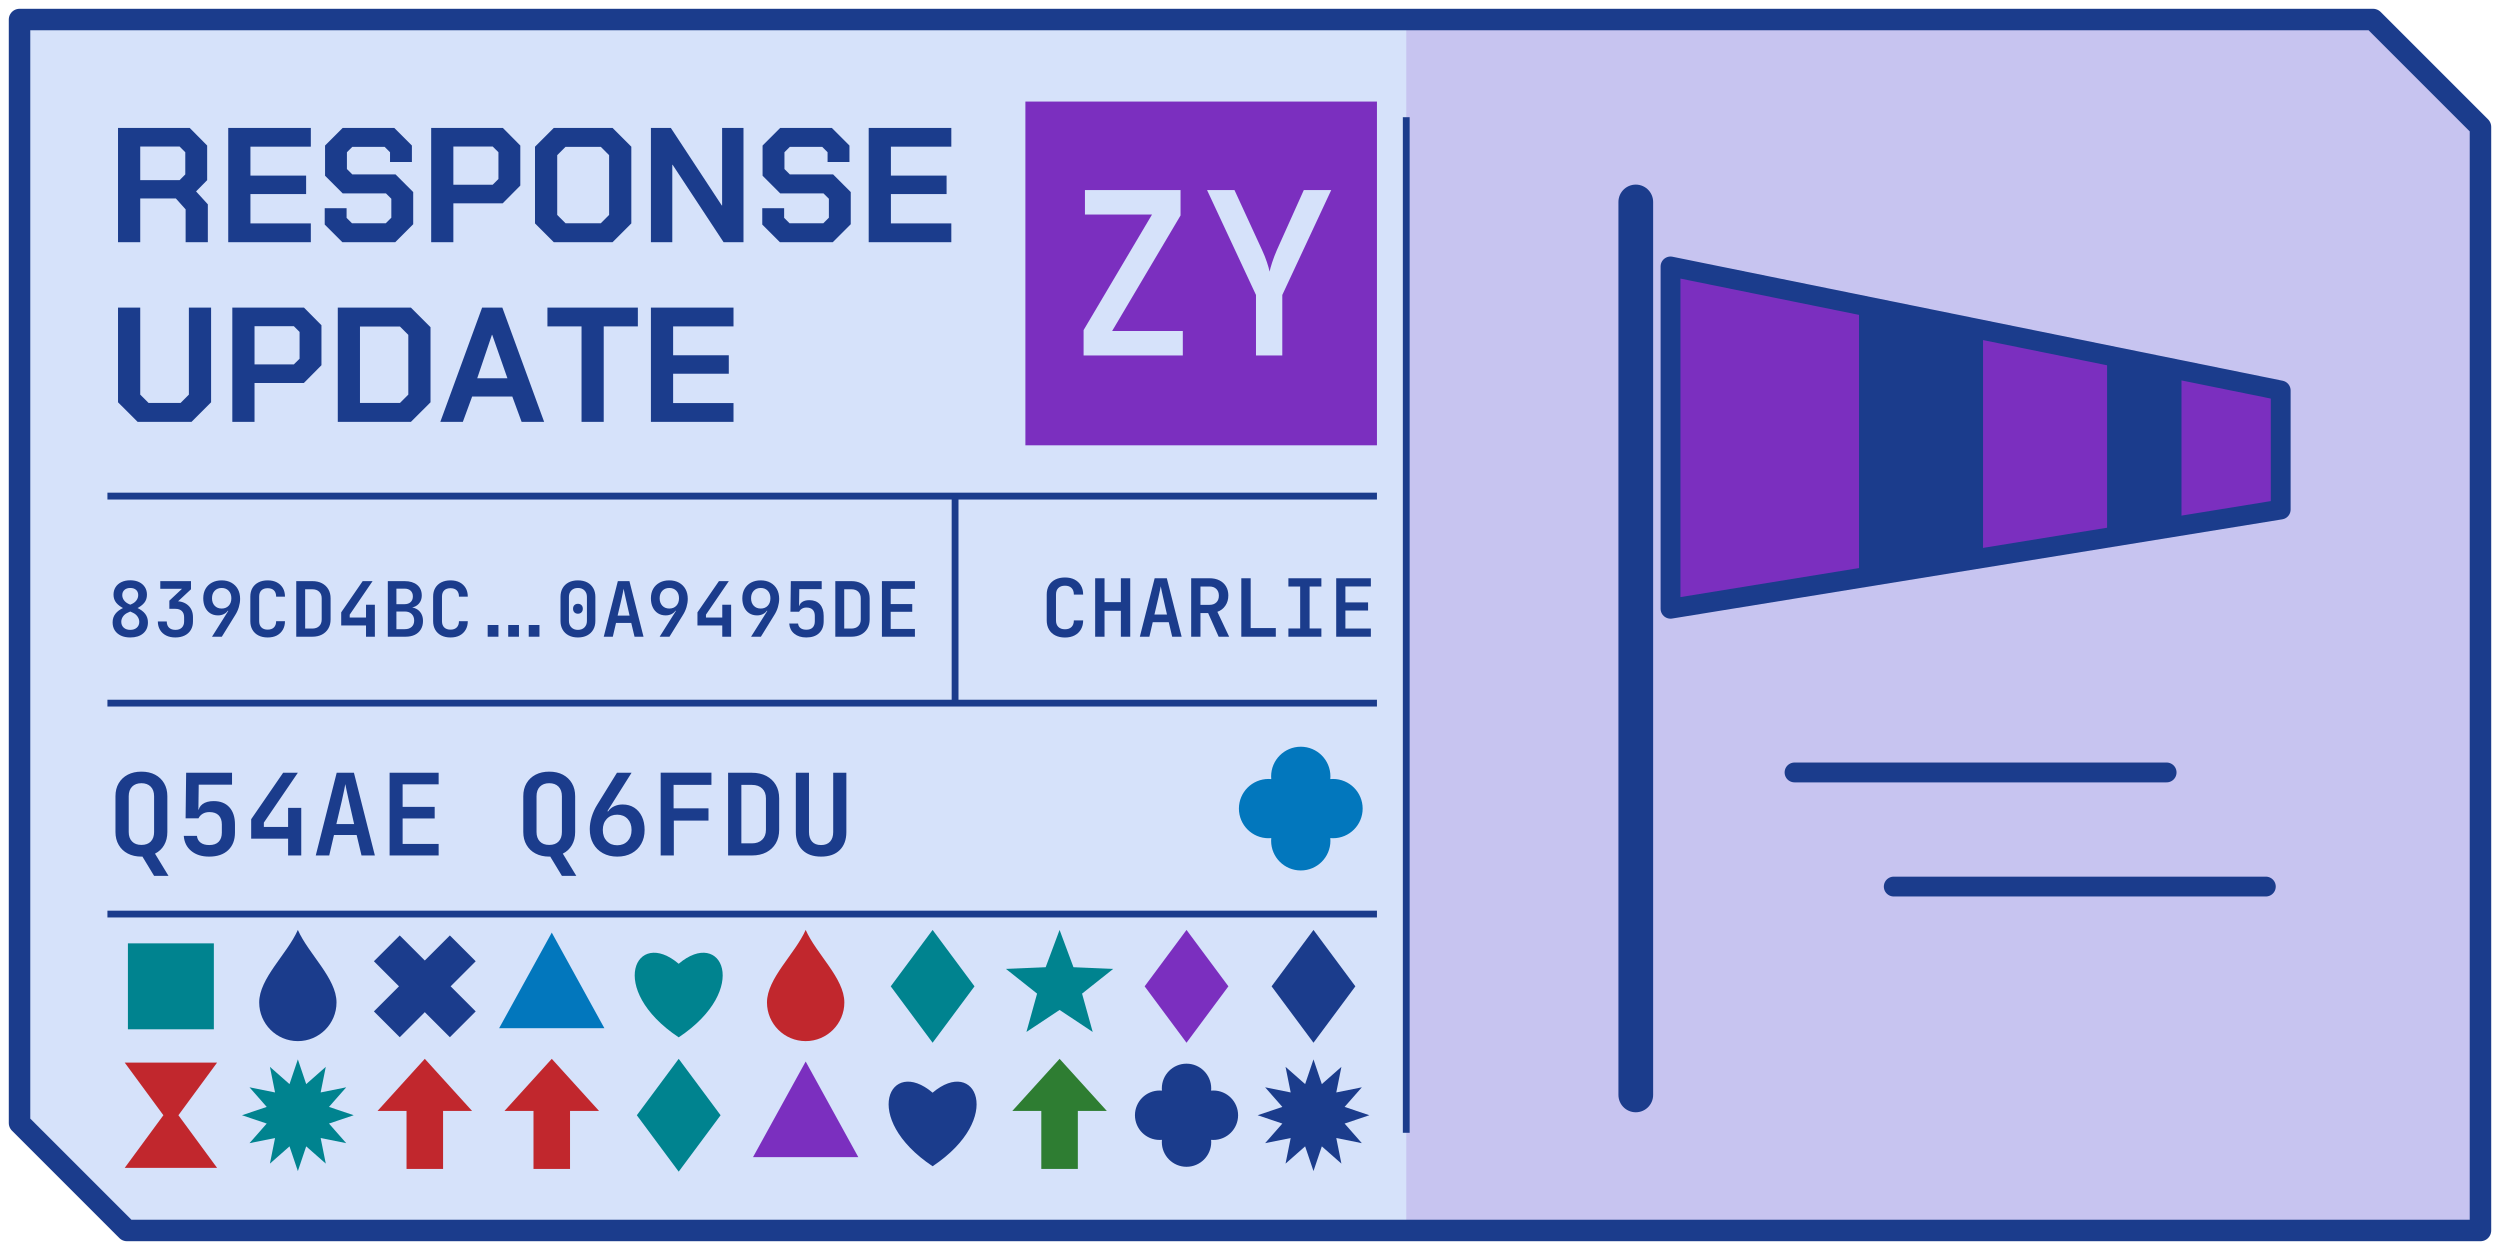
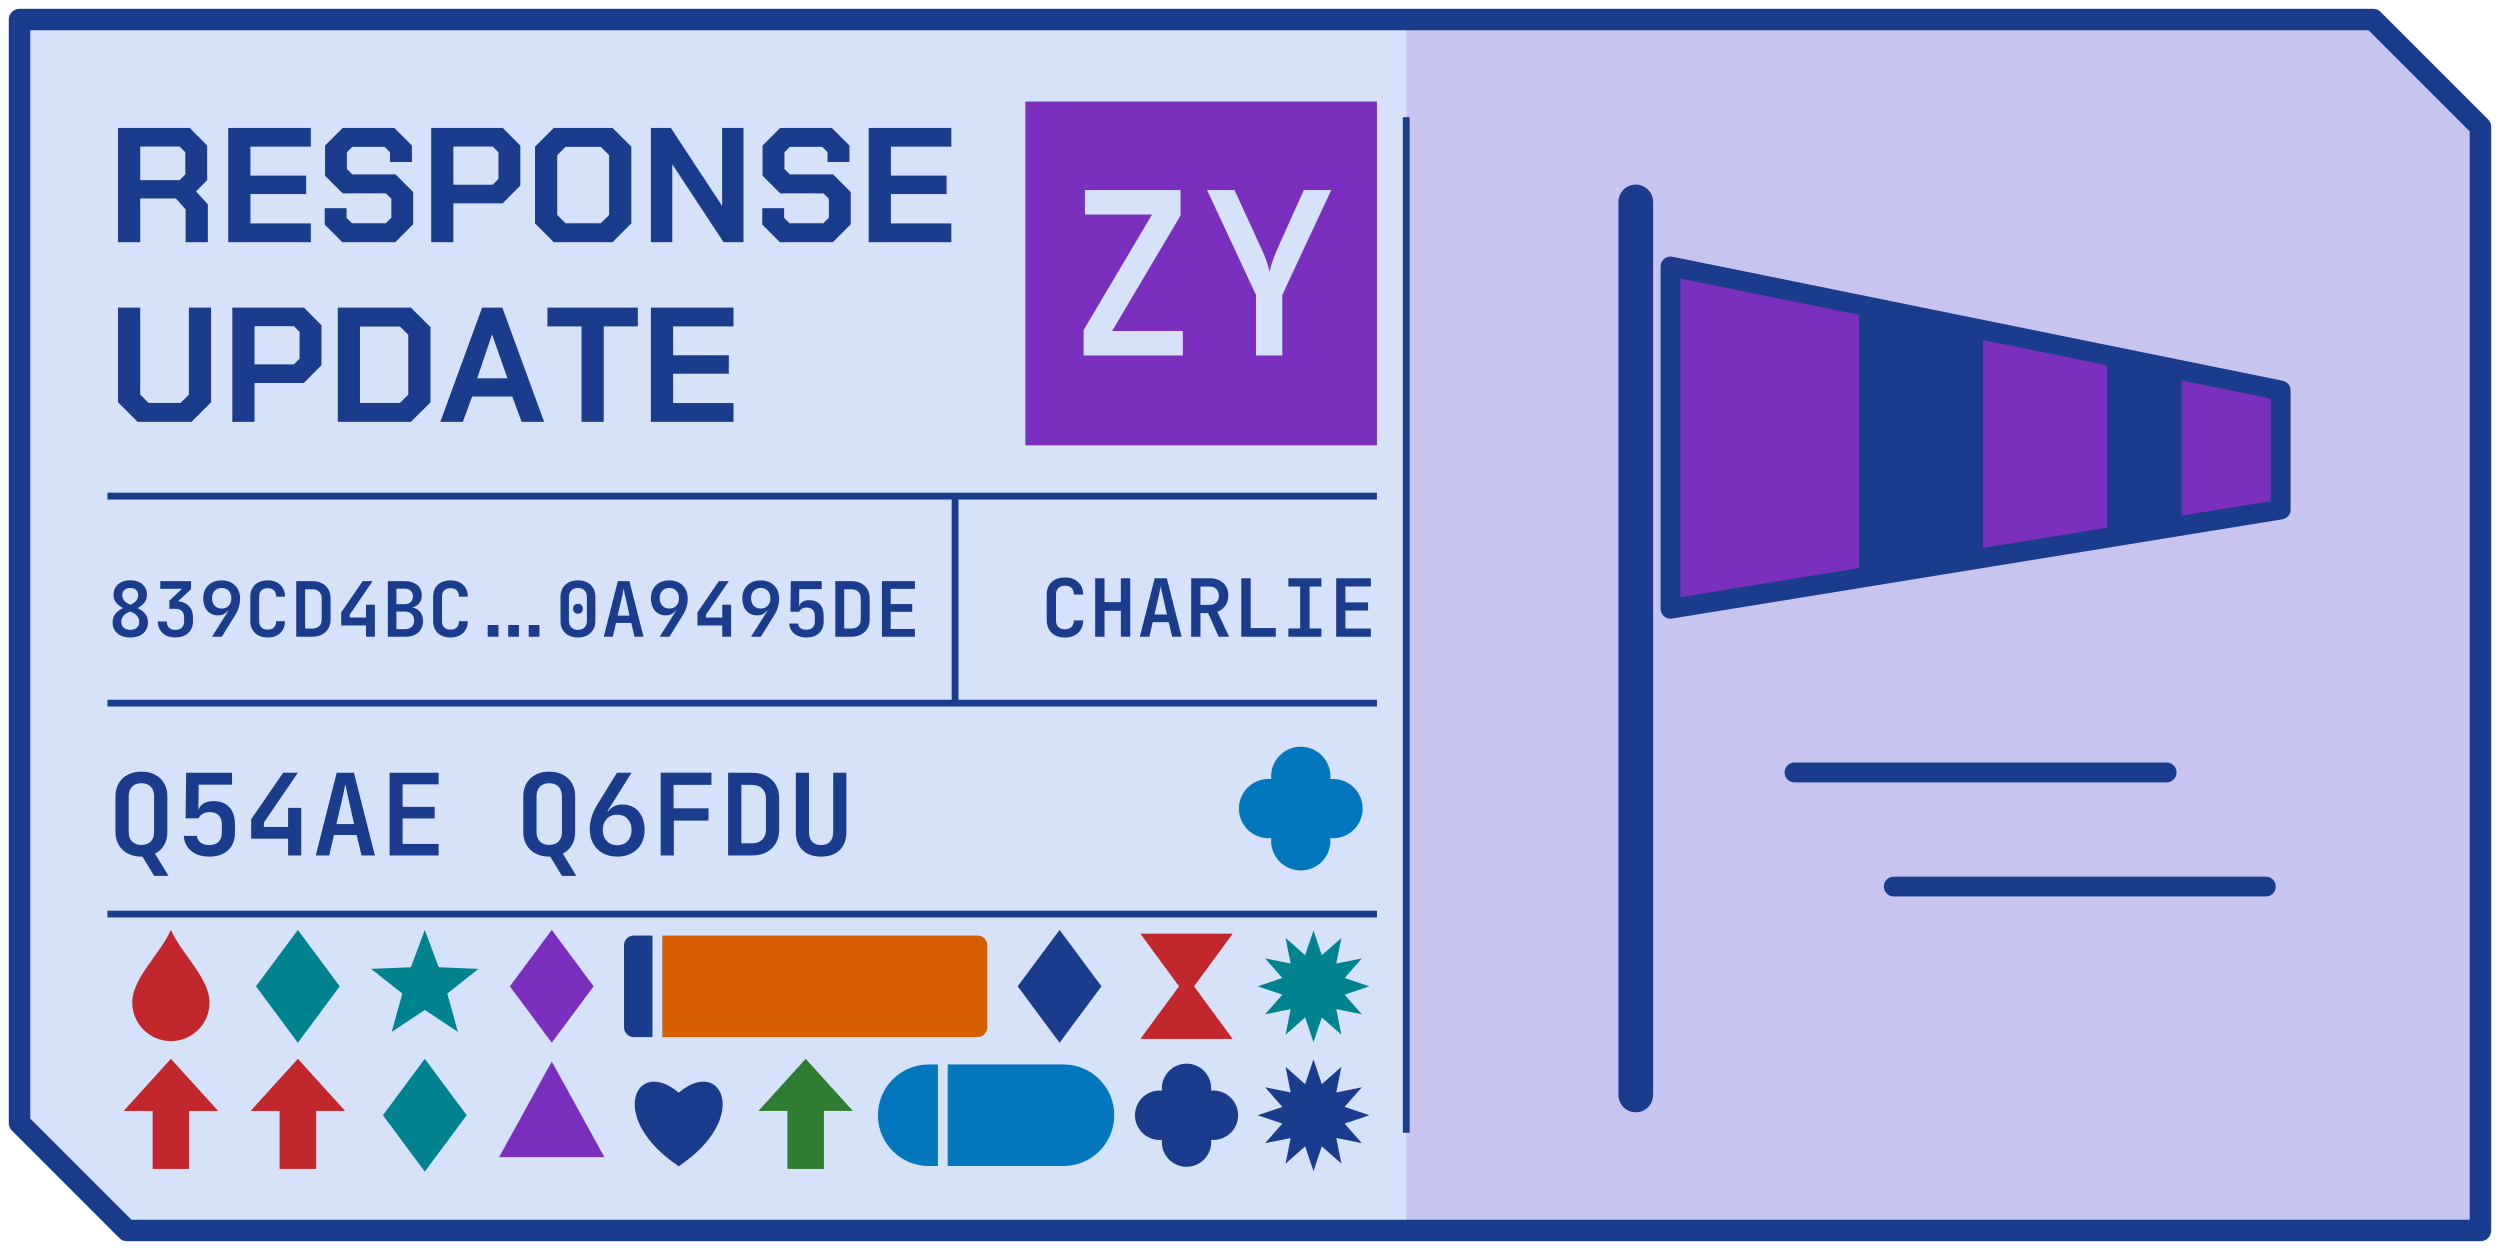
<svg xmlns="http://www.w3.org/2000/svg" viewBox="0 0 960 480" width="256" height="128">
  <defs>
    <clipPath id="c0">
      <path d="M7.5 7.5L911.25 7.5L952.5 48.75L952.5 472.5L952.5 472.5L48.75 472.5L7.5 431.25L7.5 7.5Z" />
    </clipPath>
    <clipPath id="c1">
      <path d="M540 0L952.5 0L952.5 480L540 480Z" />
+     </clipPath>
+     <clipPath id="c2">
+       <path d="M243.38 359.25L375.38 359.25L375.38 359.25C377.45 359.25 379.12 360.93 379.12 363L379.12 394.5L379.12 394.5C379.12 396.57 377.45 398.25 375.38 398.25L243.38 398.25L243.38 398.25C241.3 398.25 239.63 396.57 239.63 394.5L239.62 363L239.63 363C239.63 360.93 241.3 359.25 243.38 359.25Z" />
+     </clipPath>
+     <clipPath id="c3">
+       <path d="M356.63 408.75L408.38 408.75L408.38 408.75C419.14 408.75 427.88 417.48 427.88 428.25L427.88 428.25L427.88 428.25C427.88 439.02 419.14 447.75 408.38 447.75L356.63 447.75L356.63 447.75C345.86 447.75 337.12 439.02 337.12 428.25L337.12 428.25L337.12 428.25C337.12 417.48 345.86 408.75 356.63 408.75Z" />
    </clipPath>
  </defs>
  <path d="M7.5 7.5L911.25 7.5L952.5 48.75L952.5 472.5L952.5 472.5L48.75 472.5L7.5 431.25L7.5 7.5Z" fill="#D6E2FA" />
  <g clip-path="url(#c0)">
    <g clip-path="url(#c1)">
      <path d="M540 0L952.5 0L952.5 480L540 480Z" fill="#C7C4F0" />
    </g>
  </g>
  <path d="M628.14 77.55L628.14 420.45" fill="none" stroke="#1B3C8C" stroke-width="13.33" stroke-linecap="round" stroke-linejoin="round" />
  <path d="M641.48 102.32L875.79 149.94L875.79 195.66L641.48 233.76Z" fill="#7B2FBF" />
  <path d="M641.48 102.32L875.79 149.94L875.79 195.66L641.48 233.76Z" fill="none" stroke="#1B3C8C" stroke-width="7.62" stroke-linecap="round" stroke-linejoin="round" />
  <path d="M713.87 117.56L761.49 127.08L761.49 216.62L713.87 222.33ZM809.12 136.61L837.69 142.32L837.69 203.28L809.12 207.09Z" fill="#1B3C8C" />
  <path d="M689.1 296.62L831.98 296.62" fill="none" stroke="#1B3C8C" stroke-width="7.62" stroke-linecap="round" stroke-linejoin="round" />
  <path d="M727.2 340.44L870.08 340.44" fill="none" stroke="#1B3C8C" stroke-width="7.62" stroke-linecap="round" stroke-linejoin="round" />
  <path d="M540 45L540 435" fill="none" stroke="#1B3C8C" stroke-width="2.62" stroke-linejoin="round" />
  <path d="M79.81 78.46L79.81 93L71.28 93L71.28 80.4L67.52 76.2L53.85 76.2L53.85 93L45.32 93L45.32 49.12L72.85 49.12L79.55 55.89L79.55 69.18L75.29 73.5ZM53.85 69.18L68.96 69.18L71.15 66.98L71.15 58.46L68.96 56.26L53.85 56.26ZM87.64 49.12L119.36 49.12L119.36 56.33L96.17 56.33L96.17 67.42L117.55 67.42L117.55 74.51L96.17 74.51L96.17 85.79L119.36 85.79L119.36 93L87.64 93ZM124.69 86.23L124.69 79.96L133.09 79.96L133.09 83.66L135.16 85.73L148.14 85.73L150.27 83.6L150.27 76.32L148.2 74.26L131.59 74.26L124.82 67.48L124.82 55.89L131.59 49.12L151.4 49.12L158.17 55.89L158.17 62.22L149.77 62.22L149.77 58.46L147.7 56.39L135.29 56.39L133.22 58.46L133.22 64.91L135.29 66.98L151.9 66.98L158.67 73.75L158.67 86.1L151.78 93L131.46 93ZM165.57 49.12L193.09 49.12L199.8 55.89L199.8 71.25L193.03 78.08L174.09 78.08L174.09 93L165.57 93ZM189.2 70.93L191.4 68.74L191.4 58.46L189.2 56.26L174.09 56.26L174.09 70.93ZM205.44 85.79L205.44 56.33L212.65 49.12L235.22 49.12L242.43 56.33L242.43 85.79L235.22 93L212.65 93ZM230.71 85.73L233.9 82.53L233.9 59.59L230.71 56.39L217.16 56.39L213.97 59.59L213.97 82.53L217.16 85.73ZM249.95 49.12L257.6 49.12L277.16 78.89L277.29 78.89L277.29 49.12L285.5 49.12L285.5 93L277.85 93L258.29 63.28L258.16 63.28L258.16 93L249.95 93ZM292.71 86.23L292.71 79.96L301.11 79.96L301.11 83.66L303.18 85.73L316.16 85.73L318.29 83.6L318.29 76.32L316.22 74.26L299.6 74.26L292.83 67.48L292.83 55.89L299.6 49.12L319.42 49.12L326.19 55.89L326.19 62.22L317.79 62.22L317.79 58.46L315.72 56.39L303.3 56.39L301.23 58.46L301.23 64.91L303.3 66.98L319.92 66.98L326.69 73.75L326.69 86.1L319.79 93L299.48 93ZM333.58 49.12L365.31 49.12L365.31 56.33L342.11 56.33L342.11 67.42L363.49 67.42L363.49 74.51L342.11 74.51L342.11 85.79L365.31 85.79L365.31 93L333.58 93Z" fill="#1B3C8C" />
  <path d="M45.32 154.48L45.32 118.12L53.85 118.12L53.85 151.53L57.05 154.73L69.34 154.73L72.53 151.53L72.53 118.12L81.06 118.12L81.06 154.48L73.54 162L52.85 162ZM89.21 118.12L116.73 118.12L123.44 124.89L123.44 140.25L116.67 147.08L97.74 147.08L97.74 162L89.21 162ZM112.84 139.93L115.04 137.74L115.04 127.46L112.84 125.26L97.74 125.26L97.74 139.93ZM129.71 118.12L157.79 118.12L165.32 125.64L165.32 154.48L157.79 162L129.71 162ZM153.59 154.73L156.79 151.53L156.79 128.59L153.59 125.39L138.23 125.39L138.23 154.73ZM185.13 118.12L192.9 118.12L208.95 162L200.3 162L196.73 152.28L181.3 152.28L177.73 162L169.08 162ZM194.85 145.26L189.02 128.59L188.89 128.59L183.25 145.26ZM223.31 125.33L210.21 125.33L210.21 118.12L244.94 118.12L244.94 125.33L231.83 125.33L231.83 162L223.31 162ZM249.95 118.12L281.67 118.12L281.67 125.33L258.48 125.33L258.48 136.42L279.86 136.42L279.86 143.51L258.48 143.51L258.48 154.79L281.67 154.79L281.67 162L249.95 162Z" fill="#1B3C8C" />
  <path d="M393.75 39L528.75 39L528.75 171L393.75 171Z" fill="#7B2FBF" />
  <path d="M416.1 136.5L416.1 126.76L442.37 82.39L416.62 82.39L416.62 72.99L453.33 72.99L453.33 82.73L427.06 127.1L454.2 127.1L454.2 136.5ZM482.3 136.5L482.3 113.27L463.51 72.99L474.04 72.99L484.65 96.05Q485.78 98.48 486.52 100.74Q487.26 103 487.52 104.31Q487.78 103 488.52 100.74Q489.26 98.48 490.31 96.05L500.66 72.99L511.19 72.99L492.4 113.27L492.4 136.5Z" fill="#D6E2FA" />
  <path d="M41.25 190.5L528.75 190.5" fill="none" stroke="#1B3C8C" stroke-width="2.62" stroke-linejoin="round" />
  <path d="M50.02 244.79Q47.95 244.79 46.43 244.08Q44.91 243.36 44.07 242.06Q43.24 240.76 43.24 239Q43.24 237.07 44.31 235.7Q45.37 234.32 47.54 233.33L50.7 231.89Q51.81 231.37 52.44 230.47Q53.07 229.58 53.07 228.5Q53.07 227.24 52.25 226.51Q51.43 225.78 50.02 225.78Q48.62 225.78 47.79 226.53Q46.95 227.27 46.95 228.53Q46.95 229.58 47.58 230.46Q48.21 231.34 49.29 231.86L52.45 233.3Q54.73 234.35 55.77 235.74Q56.81 237.13 56.81 239Q56.81 241.66 54.98 243.23Q53.15 244.79 50.02 244.79ZM50.02 241.87Q51.6 241.87 52.54 241.02Q53.48 240.17 53.48 238.83Q53.48 237.74 52.83 236.79Q52.19 235.84 51.08 235.32L47.77 233.77Q45.7 232.77 44.64 231.47Q43.59 230.17 43.59 228.35Q43.59 226.72 44.38 225.47Q45.17 224.23 46.62 223.53Q48.07 222.83 50.02 222.83Q51.98 222.83 53.42 223.53Q54.85 224.23 55.64 225.47Q56.43 226.72 56.43 228.35Q56.43 230.2 55.39 231.48Q54.35 232.77 52.25 233.79L48.91 235.34Q47.83 235.84 47.2 236.78Q46.57 237.71 46.57 238.77Q46.57 240.17 47.51 241.02Q48.45 241.87 50.02 241.87ZM67.34 244.79Q65.29 244.79 63.79 244.03Q62.28 243.27 61.45 241.88Q60.61 240.49 60.61 238.65L64.04 238.65Q64.04 240.17 64.91 241.02Q65.79 241.87 67.37 241.87Q68.98 241.87 69.84 240.99Q70.7 240.11 70.7 238.65L70.7 237.01Q70.7 235.49 69.83 234.64Q68.95 233.79 67.37 233.79L65.03 233.79L65.03 230.66L69.89 226.1L61.55 226.1L61.55 223.15L73.34 223.15L73.34 226.28L67.4 231.81L67.4 230.84Q70.5 230.84 72.3 232.51Q74.1 234.17 74.1 237.01L74.1 238.65Q74.1 240.49 73.28 241.88Q72.46 243.27 70.92 244.03Q69.39 244.79 67.34 244.79ZM81.41 244.5L87.64 234.61L87.49 234.5Q86.91 235.37 85.91 235.84Q84.92 236.31 83.72 236.31Q82 236.31 80.72 235.49Q79.45 234.67 78.75 233.19Q78.05 231.72 78.05 229.73Q78.05 227.65 78.92 226.12Q79.8 224.58 81.4 223.72Q82.99 222.86 85.1 222.86Q87.26 222.86 88.85 223.75Q90.45 224.64 91.33 226.22Q92.2 227.8 92.2 229.96Q92.2 231.48 91.72 233.12Q91.24 234.76 90.3 236.22L85.18 244.5ZM85.12 233.68Q86.79 233.68 87.82 232.6Q88.84 231.51 88.84 229.73Q88.84 227.94 87.82 226.86Q86.79 225.78 85.12 225.78Q83.46 225.78 82.43 226.86Q81.41 227.94 81.41 229.73Q81.41 231.51 82.43 232.6Q83.46 233.68 85.12 233.68ZM102.79 244.79Q100.77 244.79 99.27 244.03Q97.76 243.27 96.94 241.85Q96.12 240.43 96.12 238.53L96.12 229.11Q96.12 227.18 96.94 225.78Q97.76 224.38 99.27 223.62Q100.77 222.86 102.79 222.86Q104.84 222.86 106.32 223.63Q107.79 224.41 108.61 225.79Q109.43 227.18 109.43 229.11L106.04 229.11Q106.04 227.53 105.19 226.7Q104.34 225.87 102.79 225.87Q101.24 225.87 100.38 226.7Q99.52 227.53 99.52 229.11L99.52 238.53Q99.52 240.08 100.38 240.93Q101.24 241.78 102.79 241.78Q104.34 241.78 105.19 240.93Q106.04 240.08 106.04 238.53L109.43 238.53Q109.43 240.41 108.61 241.82Q107.79 243.24 106.32 244.02Q104.84 244.79 102.79 244.79ZM113.76 244.5L113.76 223.15L119.9 223.15Q122.07 223.15 123.63 223.97Q125.2 224.79 126.07 226.26Q126.95 227.74 126.95 229.76L126.95 237.86Q126.95 239.88 126.07 241.37Q125.2 242.86 123.63 243.68Q122.07 244.5 119.9 244.5ZM117.18 241.37L119.9 241.37Q121.6 241.37 122.56 240.43Q123.53 239.5 123.53 237.86L123.53 229.76Q123.53 228.15 122.56 227.21Q121.6 226.28 119.9 226.28L117.18 226.28ZM140.55 244.5L140.55 240.17L131.02 240.17L131.02 235.14L139.27 223.15L143.07 223.15L134.29 236.02L134.29 237.13L140.55 237.13L140.55 232.22L143.95 232.22L143.95 244.5ZM148.92 244.5L148.92 223.15L155.33 223.15Q158.4 223.15 160.18 224.61Q161.96 226.07 161.96 228.65Q161.96 230.08 161.32 231.15Q160.68 232.22 159.57 232.8Q158.45 233.39 157.02 233.39L157.02 233.18Q158.6 233.15 159.81 233.77Q161.03 234.38 161.73 235.58Q162.43 236.78 162.43 238.45Q162.43 240.29 161.61 241.66Q160.79 243.04 159.29 243.77Q157.78 244.5 155.71 244.5ZM152.22 241.6L155.47 241.6Q157.11 241.6 158.07 240.73Q159.04 239.85 159.04 238.3Q159.04 236.72 158.07 235.77Q157.11 234.82 155.47 234.82L152.22 234.82ZM152.22 232.01L155.3 232.01Q156.82 232.01 157.68 231.21Q158.54 230.4 158.54 229.03Q158.54 227.62 157.68 226.83Q156.82 226.04 155.33 226.04L152.22 226.04ZM172.99 244.79Q170.97 244.79 169.47 244.03Q167.96 243.27 167.14 241.85Q166.32 240.43 166.32 238.53L166.32 229.11Q166.32 227.18 167.14 225.78Q167.96 224.38 169.47 223.62Q170.97 222.86 172.99 222.86Q175.04 222.86 176.52 223.63Q177.99 224.41 178.81 225.79Q179.63 227.18 179.63 229.11L176.24 229.11Q176.24 227.53 175.39 226.7Q174.54 225.87 172.99 225.87Q171.44 225.87 170.58 226.7Q169.72 227.53 169.72 229.11L169.72 238.53Q169.72 240.08 170.58 240.93Q171.44 241.78 172.99 241.78Q174.54 241.78 175.39 240.93Q176.24 240.08 176.24 238.53L179.63 238.53Q179.63 240.41 178.81 241.82Q177.99 243.24 176.52 244.02Q175.04 244.79 172.99 244.79Z" fill="#1B3C8C" />
  <path d="M187.27 240L191.4 240L191.4 244.5L187.27 244.5ZM195.15 240L199.28 240L199.28 244.5L195.15 244.5ZM203.03 240L207.15 240L207.15 244.5L203.03 244.5Z" fill="#1B3C8C" />
  <path d="M221.92 244.79Q219.88 244.79 218.37 244Q216.86 243.21 216.05 241.78Q215.23 240.35 215.23 238.45L215.23 229.2Q215.23 227.27 216.05 225.85Q216.86 224.43 218.37 223.64Q219.88 222.86 221.92 222.86Q224 222.86 225.49 223.64Q226.99 224.43 227.8 225.85Q228.62 227.27 228.62 229.2L228.62 238.45Q228.62 240.35 227.8 241.78Q226.99 243.21 225.48 244Q223.97 244.79 221.92 244.79ZM221.92 241.87Q223.5 241.87 224.44 240.92Q225.38 239.97 225.38 238.45L225.38 229.2Q225.38 227.68 224.44 226.73Q223.5 225.78 221.92 225.78Q220.35 225.78 219.41 226.73Q218.47 227.68 218.47 229.2L218.47 238.45Q218.47 239.97 219.41 240.92Q220.35 241.87 221.92 241.87ZM221.92 235.67Q221.08 235.67 220.56 235.14Q220.05 234.61 220.05 233.74Q220.05 232.89 220.56 232.38Q221.08 231.86 221.92 231.86Q222.77 231.86 223.29 232.38Q223.8 232.89 223.8 233.74Q223.8 234.61 223.29 235.14Q222.77 235.67 221.92 235.67ZM231.84 244.5L237.25 223.15L241.7 223.15L247.11 244.5L243.66 244.5L242.4 239.21L236.55 239.21L235.32 244.5ZM237.16 236.4L241.76 236.4L240.41 230.46Q240.06 228.94 239.81 227.74Q239.56 226.54 239.47 226.07Q239.39 226.54 239.15 227.73Q238.92 228.91 238.57 230.43ZM253.31 244.5L259.54 234.61L259.39 234.5Q258.81 235.37 257.81 235.84Q256.82 236.31 255.62 236.31Q253.9 236.31 252.62 235.49Q251.35 234.67 250.65 233.19Q249.95 231.72 249.95 229.73Q249.95 227.65 250.82 226.12Q251.7 224.58 253.3 223.72Q254.89 222.86 257 222.86Q259.16 222.86 260.75 223.75Q262.35 224.64 263.23 226.22Q264.1 227.8 264.1 229.96Q264.1 231.48 263.62 233.12Q263.14 234.76 262.2 236.22L257.08 244.5ZM257.02 233.68Q258.69 233.68 259.72 232.6Q260.74 231.51 260.74 229.73Q260.74 227.94 259.72 226.86Q258.69 225.78 257.02 225.78Q255.36 225.78 254.33 226.86Q253.31 227.94 253.31 229.73Q253.31 231.51 254.33 232.6Q255.36 233.68 257.02 233.68ZM277.35 244.5L277.35 240.17L267.82 240.17L267.82 235.14L276.07 223.15L279.87 223.15L271.09 236.02L271.09 237.13L277.35 237.13L277.35 232.22L280.75 232.22L280.75 244.5ZM288.41 244.5L294.64 234.61L294.49 234.5Q293.91 235.37 292.91 235.84Q291.92 236.31 290.72 236.31Q289 236.31 287.72 235.49Q286.45 234.67 285.75 233.19Q285.05 231.72 285.05 229.73Q285.05 227.65 285.92 226.12Q286.8 224.58 288.4 223.72Q289.99 222.86 292.1 222.86Q294.26 222.86 295.85 223.75Q297.45 224.64 298.33 226.22Q299.2 227.8 299.2 229.96Q299.2 231.48 298.72 233.12Q298.24 234.76 297.3 236.22L292.18 244.5ZM292.12 233.68Q293.79 233.68 294.82 232.6Q295.84 231.51 295.84 229.73Q295.84 227.94 294.82 226.86Q293.79 225.78 292.12 225.78Q290.46 225.78 289.43 226.86Q288.41 227.94 288.41 229.73Q288.41 231.51 289.43 232.6Q290.46 233.68 292.12 233.68ZM309.62 244.79Q306.78 244.79 305.01 243.34Q303.24 241.9 303.06 239.44L306.46 239.44Q306.57 240.55 307.39 241.18Q308.21 241.81 309.65 241.81Q311.25 241.81 312.07 240.96Q312.89 240.11 312.89 238.59L312.89 236.51Q312.89 234.96 312.07 234.13Q311.25 233.3 309.68 233.3Q308.68 233.3 307.95 233.74Q307.22 234.17 306.87 234.91L303.53 234.91L303.68 223.15L315.53 223.15L315.53 226.22L306.93 226.22L306.84 232.65L307.69 232.65L306.84 233.41Q306.84 232.04 307.91 231.25Q308.97 230.46 310.79 230.46Q313.39 230.46 314.84 232.05Q316.29 233.65 316.29 236.51L316.29 238.59Q316.29 241.46 314.53 243.13Q312.78 244.79 309.62 244.79ZM320.76 244.5L320.76 223.15L326.9 223.15Q329.07 223.15 330.63 223.97Q332.2 224.79 333.08 226.26Q333.95 227.74 333.95 229.76L333.95 237.86Q333.95 239.88 333.08 241.37Q332.2 242.86 330.63 243.68Q329.07 244.5 326.9 244.5ZM324.18 241.37L326.9 241.37Q328.6 241.37 329.57 240.43Q330.53 239.5 330.53 237.86L330.53 229.76Q330.53 228.15 329.57 227.21Q328.6 226.28 326.9 226.28L324.18 226.28ZM338.66 244.5L338.66 223.15L351.33 223.15L351.33 226.13L342.03 226.13L342.03 231.95L350.3 231.95L350.3 234.94L342.03 234.94L342.03 241.52L351.33 241.52L351.33 244.5Z" fill="#1B3C8C" />
  <path d="M366.75 190.5L366.75 270" fill="none" stroke="#1B3C8C" stroke-width="2.62" stroke-linejoin="round" />
  <path d="M408.95 244.81Q406.83 244.81 405.24 244.01Q403.66 243.21 402.8 241.72Q401.94 240.23 401.94 238.23L401.94 228.33Q401.94 226.3 402.8 224.82Q403.66 223.34 405.24 222.54Q406.83 221.75 408.95 221.75Q411.1 221.75 412.65 222.56Q414.21 223.37 415.07 224.84Q415.93 226.3 415.93 228.33L412.36 228.33Q412.36 226.67 411.47 225.79Q410.58 224.91 408.95 224.91Q407.32 224.91 406.41 225.79Q405.5 226.67 405.5 228.33L405.5 238.23Q405.5 239.86 406.41 240.75Q407.32 241.64 408.95 241.64Q410.58 241.64 411.47 240.75Q412.36 239.86 412.36 238.23L415.93 238.23Q415.93 240.2 415.07 241.69Q414.21 243.18 412.65 243.99Q411.1 244.81 408.95 244.81ZM420.54 244.5L420.54 222.05L424.14 222.05L424.14 231.22L430.41 231.22L430.41 222.05L434.01 222.05L434.01 244.5L430.41 244.5L430.41 234.54L424.14 234.54L424.14 244.5ZM437.7 244.5L443.39 222.05L448.06 222.05L453.75 244.5L450.12 244.5L448.8 238.93L442.65 238.93L441.36 244.5ZM443.3 235.98L448.12 235.98L446.71 229.74Q446.34 228.14 446.08 226.88Q445.82 225.62 445.73 225.13Q445.63 225.62 445.39 226.86Q445.14 228.11 444.77 229.71ZM457.41 244.5L457.41 222.05L464.48 222.05Q466.67 222.05 468.28 222.87Q469.89 223.68 470.79 225.17Q471.68 226.67 471.68 228.66Q471.68 230.91 470.54 232.58Q469.4 234.26 467.47 234.94L471.99 244.5L467.96 244.5L463.93 235.43L460.98 235.43L460.98 244.5ZM460.98 232.26L464.48 232.26Q466.11 232.26 467.08 231.32Q468.05 230.39 468.05 228.76Q468.05 227.13 467.08 226.17Q466.11 225.22 464.48 225.22L460.98 225.22ZM476.66 244.5L476.66 222.05L480.26 222.05L480.26 241.18L489.91 241.18L489.91 244.5ZM494.74 244.5L494.74 241.33L499.26 241.33L499.26 225.22L494.74 225.22L494.74 222.05L507.41 222.05L507.41 225.22L502.89 225.22L502.89 241.33L507.41 241.33L507.41 244.5ZM513.1 244.5L513.1 222.05L526.41 222.05L526.41 225.19L516.63 225.19L516.63 231.31L525.34 231.31L525.34 234.44L516.63 234.44L516.63 241.36L526.41 241.36L526.41 244.5Z" fill="#1B3C8C" />
  <path d="M41.25 270L528.75 270" fill="none" stroke="#1B3C8C" stroke-width="2.62" stroke-linejoin="round" />
  <path d="M59.17 336.33L54.43 328.5L55.26 328.89Q55.08 328.89 54.84 328.91Q54.6 328.94 54.3 328.94Q51.3 328.94 49.06 327.76Q46.82 326.59 45.58 324.45Q44.34 322.32 44.34 319.5L44.34 305.75Q44.34 302.88 45.58 300.77Q46.82 298.66 49.06 297.48Q51.3 296.31 54.3 296.31Q57.34 296.31 59.56 297.48Q61.78 298.66 63.02 300.77Q64.26 302.88 64.26 305.75L64.26 319.5Q64.26 322.37 63.02 324.52Q61.78 326.67 59.52 327.8L64.7 336.33ZM54.3 324.45Q56.65 324.45 57.91 323.13Q59.17 321.8 59.17 319.5L59.17 305.75Q59.17 303.4 57.87 302.07Q56.56 300.75 54.3 300.75Q52.04 300.75 50.73 302.07Q49.43 303.4 49.43 305.75L49.43 319.5Q49.43 321.8 50.71 323.13Q51.99 324.45 54.3 324.45ZM80.31 328.94Q76.09 328.94 73.46 326.78Q70.83 324.63 70.57 320.97L75.62 320.97Q75.79 322.63 77.01 323.56Q78.22 324.5 80.36 324.5Q82.75 324.5 83.97 323.24Q85.19 321.98 85.19 319.71L85.19 316.62Q85.19 314.32 83.97 313.08Q82.75 311.84 80.4 311.84Q78.92 311.84 77.83 312.49Q76.75 313.14 76.22 314.23L71.27 314.23L71.48 296.74L89.1 296.74L89.1 301.31L76.31 301.31L76.18 310.88L77.44 310.88L76.18 312.01Q76.18 309.97 77.77 308.79Q79.36 307.62 82.05 307.62Q85.92 307.62 88.08 309.99Q90.23 312.36 90.23 316.62L90.23 319.71Q90.23 323.98 87.62 326.46Q85.01 328.94 80.31 328.94ZM110.63 328.5L110.63 322.06L96.45 322.06L96.45 314.58L108.72 296.74L114.37 296.74L101.32 315.88L101.32 317.54L110.63 317.54L110.63 310.23L115.68 310.23L115.68 328.5ZM121.25 328.5L129.29 296.74L135.91 296.74L143.95 328.5L138.82 328.5L136.95 320.63L128.25 320.63L126.42 328.5ZM129.16 316.45L135.99 316.45L133.99 307.62Q133.47 305.36 133.1 303.57Q132.73 301.79 132.6 301.1Q132.47 301.79 132.12 303.55Q131.77 305.31 131.25 307.58ZM149.61 328.5L149.61 296.74L168.44 296.74L168.44 301.18L154.61 301.18L154.61 309.84L166.92 309.84L166.92 314.28L154.61 314.28L154.61 324.06L168.44 324.06L168.44 328.5ZM215.77 336.33L211.03 328.5L211.86 328.89Q211.68 328.89 211.44 328.91Q211.2 328.94 210.9 328.94Q207.9 328.94 205.66 327.76Q203.42 326.59 202.18 324.45Q200.94 322.32 200.94 319.5L200.94 305.75Q200.94 302.88 202.18 300.77Q203.42 298.66 205.66 297.48Q207.9 296.31 210.9 296.31Q213.95 296.31 216.16 297.48Q218.38 298.66 219.62 300.77Q220.86 302.88 220.86 305.75L220.86 319.5Q220.86 322.37 219.62 324.52Q218.38 326.67 216.12 327.8L221.3 336.33ZM210.9 324.45Q213.25 324.45 214.51 323.13Q215.77 321.8 215.77 319.5L215.77 305.75Q215.77 303.4 214.47 302.07Q213.16 300.75 210.9 300.75Q208.64 300.75 207.33 302.07Q206.03 303.4 206.03 305.75L206.03 319.5Q206.03 321.8 207.31 323.13Q208.59 324.45 210.9 324.45ZM237.04 328.94Q233.87 328.94 231.48 327.61Q229.08 326.28 227.78 323.91Q226.47 321.54 226.47 318.36Q226.47 316.1 227.21 313.67Q227.95 311.23 229.3 309.06L236.91 296.74L242.52 296.74L233.26 311.45L233.48 311.62Q234.35 310.32 235.83 309.62Q237.3 308.92 239.09 308.92Q241.65 308.92 243.55 310.14Q245.44 311.36 246.48 313.54Q247.53 315.71 247.53 318.71Q247.53 321.76 246.22 324.06Q244.92 326.37 242.57 327.65Q240.22 328.94 237.04 328.94ZM237 324.58Q239.48 324.58 241 322.98Q242.52 321.37 242.52 318.71Q242.52 316.06 241 314.45Q239.48 312.84 237 312.84Q234.52 312.84 233 314.45Q231.48 316.06 231.48 318.71Q231.48 321.37 233 322.98Q234.52 324.58 237 324.58ZM253.7 328.5L253.7 296.7L273.19 296.7L273.19 301.4L258.66 301.4L258.66 310.4L272.06 310.4L272.06 315.1L258.75 315.1L258.75 328.5ZM279.59 328.5L279.59 296.74L288.72 296.74Q291.94 296.74 294.27 297.96Q296.59 299.18 297.9 301.38Q299.2 303.57 299.2 306.58L299.2 318.63Q299.2 321.63 297.9 323.85Q296.59 326.06 294.27 327.28Q291.94 328.5 288.72 328.5ZM284.68 323.85L288.72 323.85Q291.24 323.85 292.68 322.45Q294.12 321.06 294.12 318.63L294.12 306.58Q294.12 304.18 292.68 302.79Q291.24 301.4 288.72 301.4L284.68 301.4ZM315.3 328.94Q310.69 328.94 308.14 326.41Q305.6 323.89 305.6 319.54L305.6 296.74L310.65 296.74L310.65 319.5Q310.65 321.84 311.82 323.17Q312.99 324.5 315.3 324.5Q317.56 324.5 318.76 323.17Q319.95 321.84 319.95 319.5L319.95 296.74L325 296.74L325 319.54Q325 323.89 322.48 326.41Q319.95 328.94 315.3 328.94Z" fill="#1B3C8C" />
  <path d="M510.88 298.12L510.88 298.12C510.88 304.41 505.79 309.51 499.5 309.51C493.21 309.51 488.11 304.41 488.11 298.12C488.11 291.84 493.21 286.74 499.5 286.74C505.79 286.74 510.88 291.84 510.88 298.12M523.26 310.5L523.26 310.5C523.26 316.79 518.16 321.88 511.87 321.88C505.59 321.88 500.49 316.79 500.49 310.5C500.49 304.21 505.59 299.12 511.87 299.12C518.16 299.12 523.26 304.21 523.26 310.5M510.88 322.88L510.88 322.88C510.88 329.16 505.79 334.26 499.5 334.26C493.21 334.26 488.11 329.16 488.11 322.88C488.11 316.59 493.21 311.49 499.5 311.49C505.79 311.49 510.88 316.59 510.88 322.88M498.51 310.5L498.51 310.5C498.51 316.79 493.41 321.88 487.12 321.88C480.84 321.88 475.74 316.79 475.74 310.5C475.74 304.21 480.84 299.12 487.12 299.12C493.41 299.12 498.51 304.21 498.51 310.5M509.4 310.5L509.4 310.5C509.4 315.97 504.97 320.4 499.5 320.4C494.03 320.4 489.6 315.97 489.6 310.5C489.6 305.03 494.03 300.6 499.5 300.6C504.97 300.6 509.4 305.03 509.4 310.5" fill="#0277BD" />
  <path d="M41.25 351L528.75 351" fill="none" stroke="#1B3C8C" stroke-width="2.62" stroke-linejoin="round" />
-   <path d="M49.12 362.25L82.12 362.25L82.12 395.25L49.12 395.25Z" fill="#00838F" />
-   <path d="M114.38 357.09C118.5 366.38 129.22 375.66 129.22 384.94L129.22 384.94C129.22 393.14 122.58 399.79 114.38 399.79C106.17 399.79 99.53 393.14 99.53 384.94C99.53 375.66 110.25 366.38 114.38 357.09Z" fill="#1B3C8C" />
-   <path d="M172.75 359.21L182.67 369.12L173.04 378.75L182.67 388.38L172.75 398.29L163.12 388.67L153.5 398.29L143.58 388.38L153.21 378.75L143.58 369.12L153.5 359.21L163.12 368.83Z" fill="#1B3C8C" />
-   <path d="M211.88 358.12L232.09 394.84L191.66 394.84Z" fill="#0277BD" />
-   <path d="M260.62 398.34C232.78 379.78 244.12 356.06 260.62 370.09C277.12 356.06 288.47 379.78 260.62 398.34Z" fill="#00838F" />
-   <path d="M309.38 357.09C313.5 366.38 324.23 375.66 324.23 384.94L324.23 384.94C324.23 393.14 317.58 399.79 309.38 399.79C301.17 399.79 294.52 393.14 294.52 384.94C294.52 375.66 305.25 366.38 309.38 357.09Z" fill="#C1272D" />
-   <path d="M358.12 357.09L374.21 378.75L358.12 400.41L342.04 378.75Z" fill="#00838F" />
-   <path d="M406.88 357.09L412.21 371.41L427.47 372.06L415.51 381.55L419.6 396.27L406.88 387.82L394.15 396.27L398.24 381.55L386.28 372.06L401.54 371.41Z" fill="#00838F" />
-   <path d="M455.62 357.09L471.71 378.75L455.62 400.41L439.54 378.75Z" fill="#7B2FBF" />
-   <path d="M504.38 357.09L520.46 378.75L504.38 400.41L488.29 378.75Z" fill="#1B3C8C" />
-   <path d="M47.89 408.04L83.36 408.04L68.51 428.25L83.36 448.46L47.89 448.46L62.74 428.25Z" fill="#C1272D" />
-   <path d="M114.38 406.8L117.58 416.3L125.1 409.67L123.13 419.5L132.95 417.52L126.33 425.05L135.82 428.25L126.33 431.45L132.95 438.98L123.13 437L125.1 446.83L117.58 440.2L114.38 449.7L111.17 440.2L103.65 446.83L105.62 437L95.8 438.98L102.42 431.45L92.92 428.25L102.42 425.05L95.8 417.52L105.62 419.5L103.65 409.67L111.17 416.3Z" fill="#00838F" />
-   <path d="M163.12 406.59L181.28 426.6L170.14 426.6L170.14 448.88L156.11 448.88L156.11 426.6L144.97 426.6Z" fill="#C1272D" />
-   <path d="M211.88 406.59L230.03 426.6L218.89 426.6L218.89 448.88L204.86 448.88L204.86 426.6L193.72 426.6Z" fill="#C1272D" />
-   <path d="M260.62 406.59L276.71 428.25L260.62 449.91L244.54 428.25Z" fill="#00838F" />
-   <path d="M309.38 407.62L329.59 444.34L289.16 444.34Z" fill="#7B2FBF" />
-   <path d="M358.12 447.84C330.28 429.28 341.62 405.56 358.12 419.59C374.62 405.56 385.97 429.28 358.12 447.84Z" fill="#1B3C8C" />
-   <path d="M406.88 406.59L425.02 426.6L413.89 426.6L413.89 448.88L399.86 448.88L399.86 426.6L388.73 426.6Z" fill="#2E7D32" />
+   <path d="M65.62 357.09C69.75 366.38 80.47 375.66 80.47 384.94L80.47 384.94C80.47 393.14 73.83 399.79 65.62 399.79C57.42 399.79 50.78 393.14 50.77 384.94C50.77 375.66 61.5 366.38 65.62 357.09Z" fill="#C1272D" />
+   <path d="M114.38 357.09L130.46 378.75L114.38 400.41L98.29 378.75Z" fill="#00838F" />
+   <path d="M163.12 357.09L168.46 371.41L183.72 372.06L171.76 381.55L175.85 396.27L163.12 387.82L150.4 396.27L154.49 381.55L142.53 372.06L157.79 371.41Z" fill="#00838F" />
+   <path d="M211.88 357.09L227.96 378.75L211.88 400.41L195.79 378.75Z" fill="#7B2FBF" />
+   <g clip-path="url(#c2)">
+     <path d="M239.62 359.25L250.55 359.25L250.55 398.25L239.62 398.25Z" fill="#1B3C8C" />
+     <path d="M254.3 359.25L379.12 359.25L379.12 398.25L254.3 398.25Z" fill="#D55E00" />
+   </g>
+   <path d="M406.88 357.09L422.96 378.75L406.88 400.41L390.79 378.75Z" fill="#1B3C8C" />
+   <path d="M437.89 358.54L473.36 358.54L458.51 378.75L473.36 398.96L437.89 398.96L452.74 378.75Z" fill="#C1272D" />
+   <path d="M504.38 357.3L507.58 366.8L515.1 360.17L513.13 370L522.95 368.02L516.33 375.55L525.83 378.75L516.33 381.95L522.95 389.48L513.13 387.5L515.1 397.33L507.58 390.7L504.38 400.2L501.17 390.7L493.65 397.33L495.62 387.5L485.8 389.48L492.42 381.95L482.93 378.75L492.42 375.55L485.8 368.02L495.62 370L493.65 360.17L501.17 366.8Z" fill="#00838F" />
+   <path d="M65.62 406.59L83.78 426.6L72.64 426.6L72.64 448.88L58.61 448.88L58.61 426.6L47.48 426.6Z" fill="#C1272D" />
+   <path d="M114.38 406.59L132.53 426.6L121.39 426.6L121.39 448.88L107.36 448.88L107.36 426.6L96.22 426.6Z" fill="#C1272D" />
+   <path d="M163.12 406.59L179.21 428.25L163.12 449.91L147.04 428.25Z" fill="#00838F" />
+   <path d="M211.88 407.62L232.09 444.34L191.66 444.34Z" fill="#7B2FBF" />
+   <path d="M260.62 447.84C232.78 429.28 244.12 405.56 260.62 419.59C277.12 405.56 288.47 429.28 260.62 447.84Z" fill="#1B3C8C" />
+   <path d="M309.38 406.59L327.52 426.6L316.39 426.6L316.39 448.88L302.36 448.88L302.36 426.6L291.23 426.6Z" fill="#2E7D32" />
+   <g clip-path="url(#c3)">
+     <path d="M337.12 408.75L360.16 408.75L360.16 447.75L337.12 447.75Z" fill="#0277BD" />
+     <path d="M363.91 408.75L427.88 408.75L427.88 447.75L363.91 447.75Z" fill="#0277BD" />
+   </g>
  <path d="M465.11 417.94L465.11 417.94C465.11 423.18 460.86 427.43 455.62 427.43C450.39 427.43 446.14 423.18 446.14 417.94C446.14 412.7 450.39 408.45 455.62 408.45C460.86 408.45 465.11 412.7 465.11 417.94M475.43 428.25L475.43 428.25C475.43 433.49 471.18 437.74 465.94 437.74C460.7 437.74 456.45 433.49 456.45 428.25C456.45 423.01 460.7 418.76 465.94 418.76C471.18 418.76 475.43 423.01 475.43 428.25M465.11 438.56L465.11 438.56C465.11 443.8 460.86 448.05 455.62 448.05C450.39 448.05 446.14 443.8 446.14 438.56C446.14 433.32 450.39 429.07 455.62 429.07C460.86 429.07 465.11 433.32 465.11 438.56M454.8 428.25L454.8 428.25C454.8 433.49 450.55 437.74 445.31 437.74C440.07 437.74 435.82 433.49 435.82 428.25C435.82 423.01 440.07 418.76 445.31 418.76C450.55 418.76 454.8 423.01 454.8 428.25M463.88 428.25L463.88 428.25C463.88 432.81 460.18 436.5 455.62 436.5C451.07 436.5 447.38 432.81 447.38 428.25C447.38 423.69 451.07 420 455.62 420C460.18 420 463.88 423.69 463.88 428.25" fill="#1B3C8C" />
  <path d="M504.38 406.8L507.58 416.3L515.1 409.67L513.13 419.5L522.95 417.52L516.33 425.05L525.83 428.25L516.33 431.45L522.95 438.98L513.13 437L515.1 446.83L507.58 440.2L504.38 449.7L501.17 440.2L493.65 446.83L495.62 437L485.8 438.98L492.42 431.45L482.93 428.25L492.42 425.05L485.8 417.52L495.62 419.5L493.65 409.67L501.17 416.3Z" fill="#1B3C8C" />
  <path d="M7.5 7.5L911.25 7.5L952.5 48.75L952.5 472.5L952.5 472.5L48.75 472.5L7.5 431.25L7.5 7.5Z" fill="none" stroke="#1B3C8C" stroke-width="8.25" stroke-linejoin="round" />
</svg>
